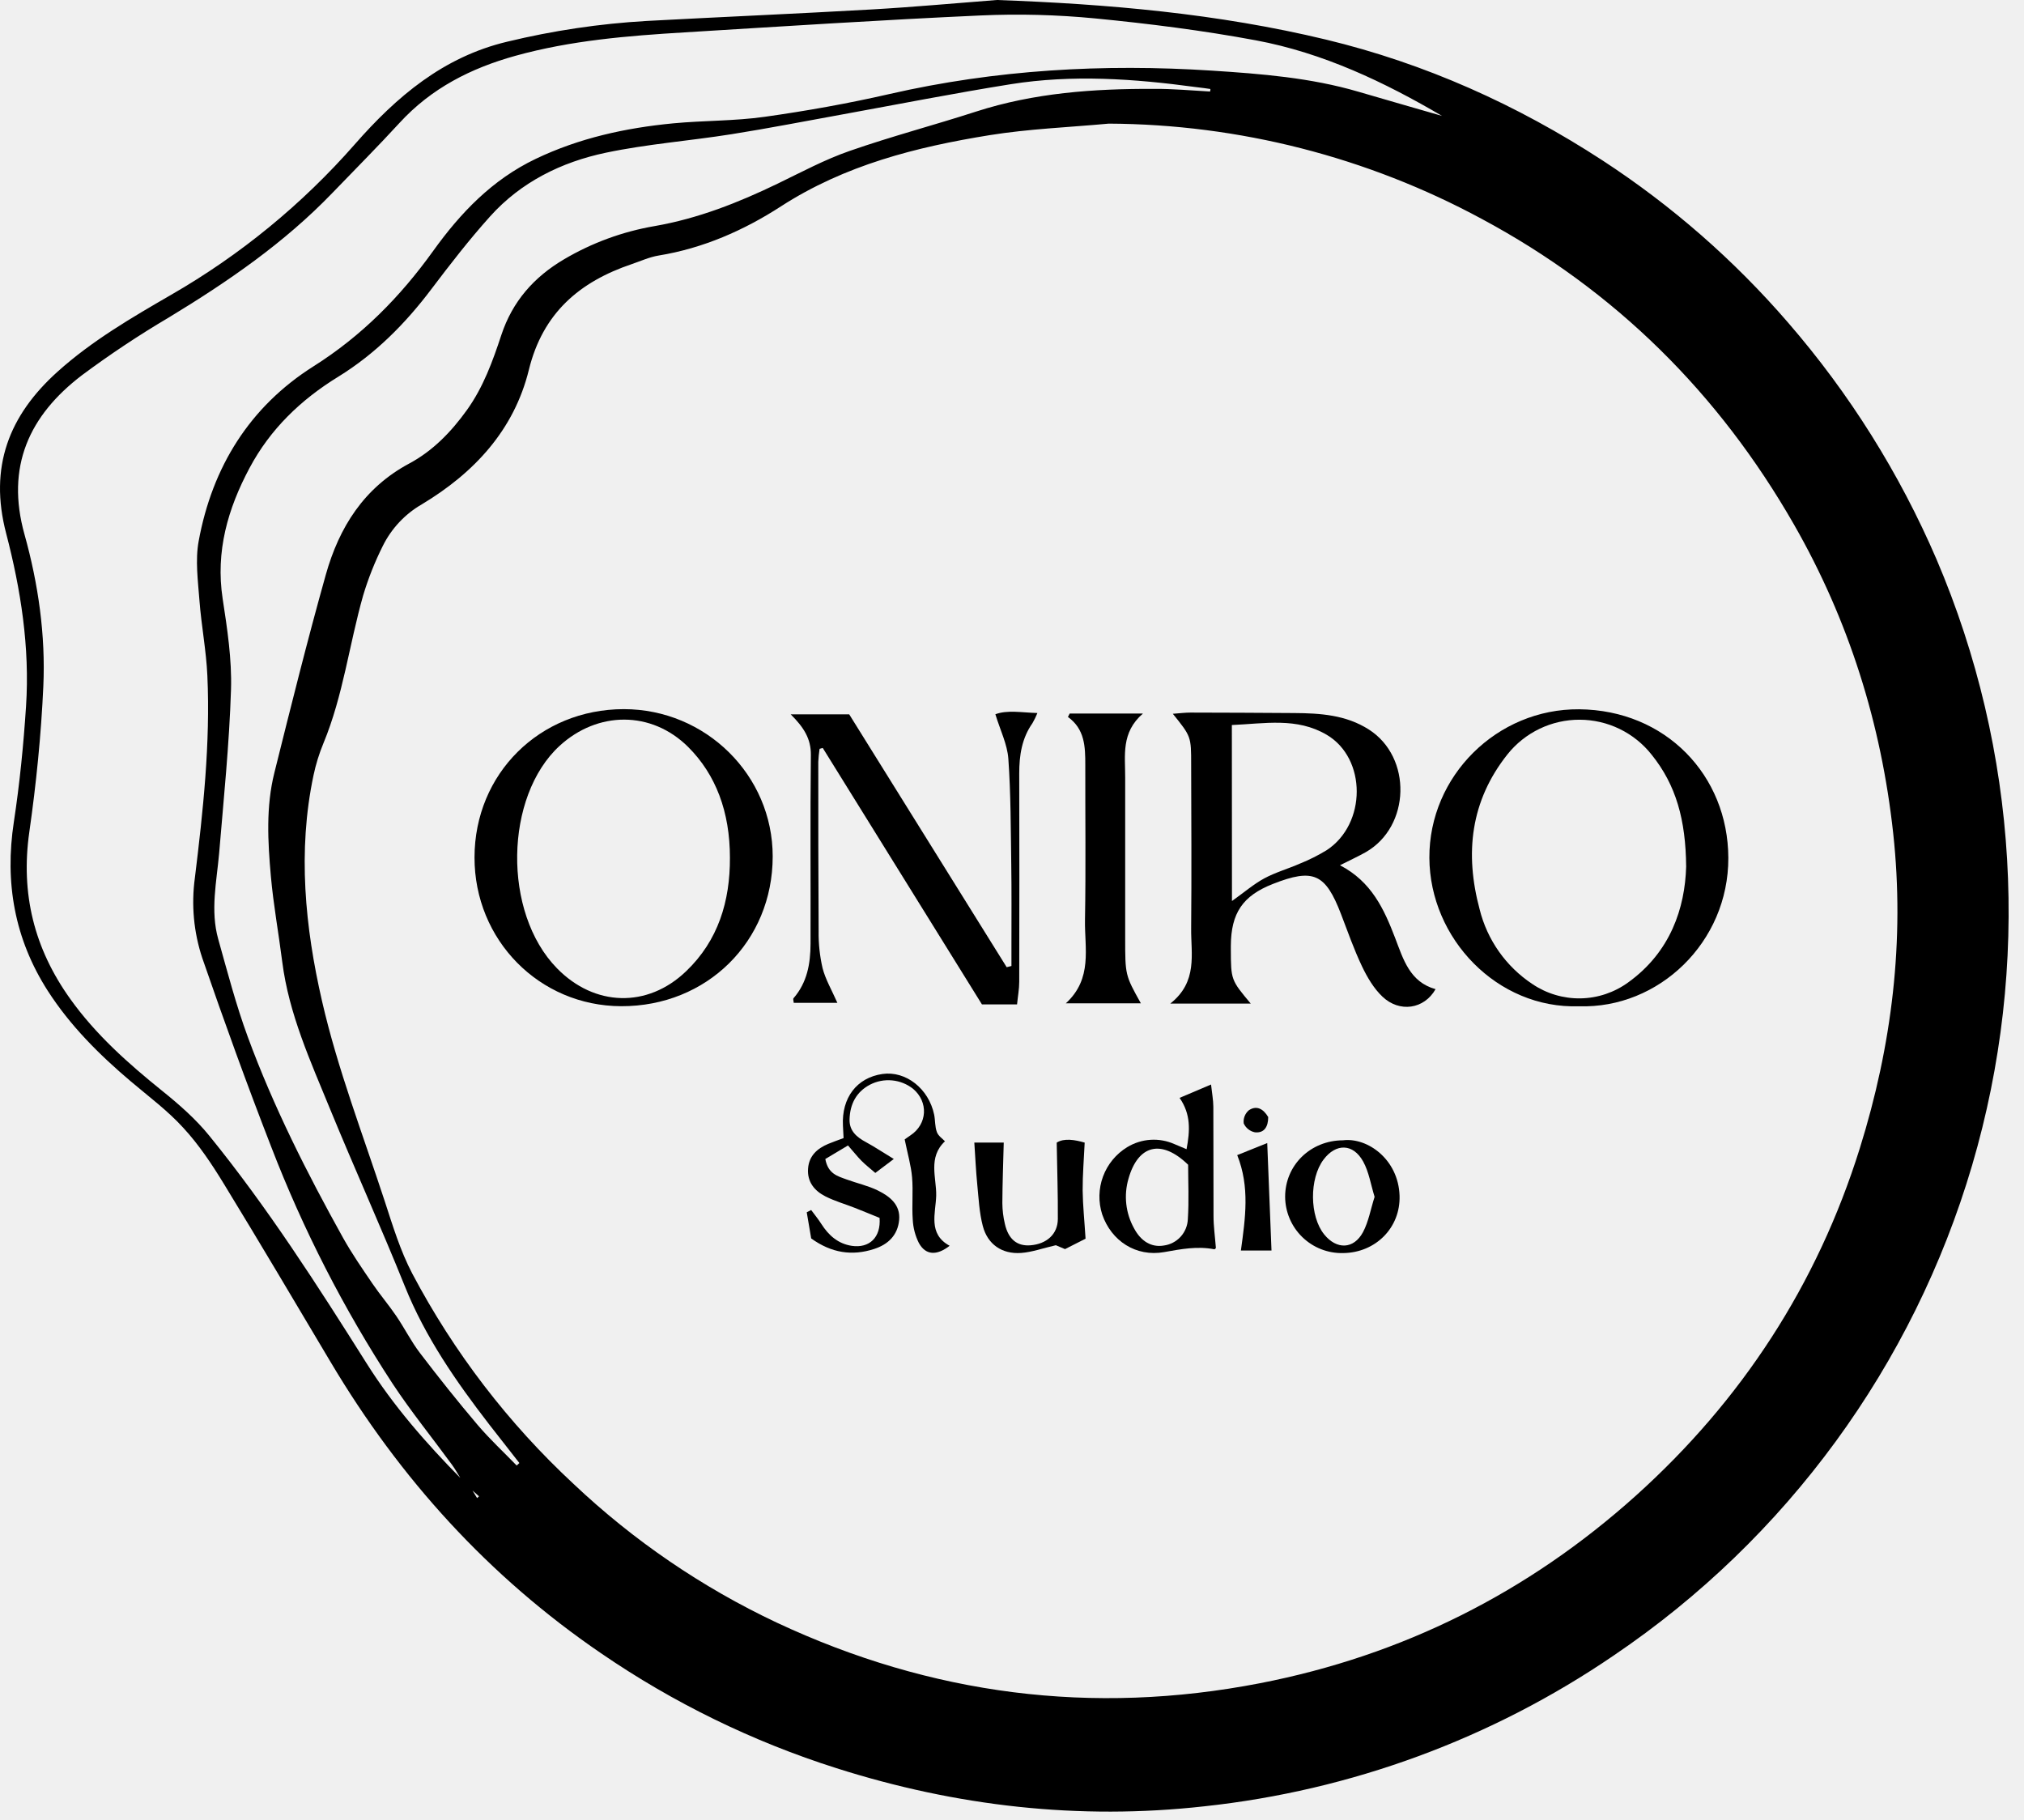
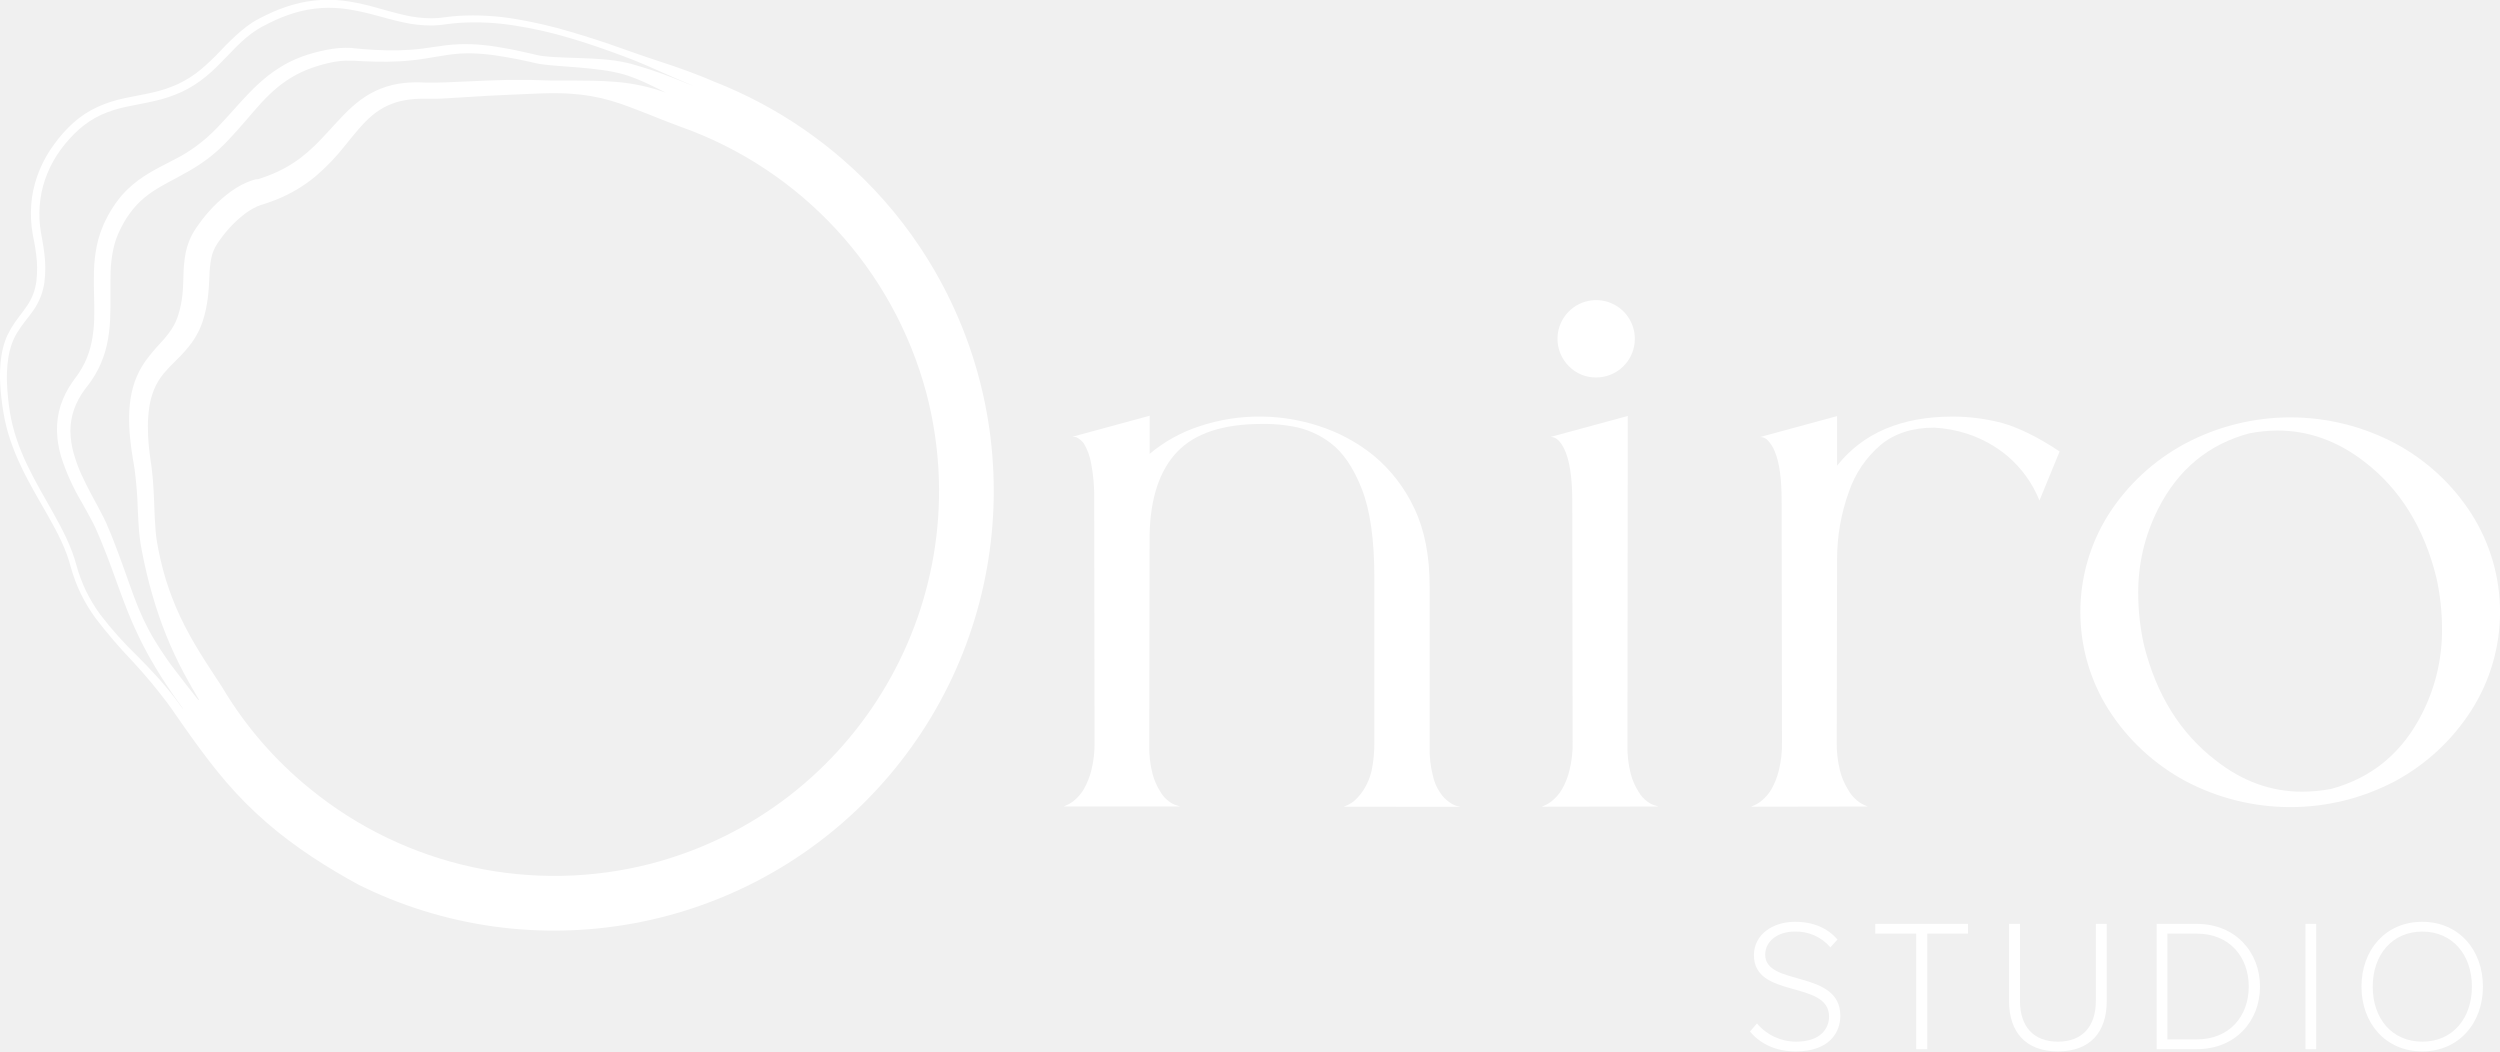
- <svg xmlns="http://www.w3.org/2000/svg" width="99" height="89" viewBox="0 0 99 89" fill="none">
-   <path d="M48.76 0C54.19 0.196 59.574 0.664 64.857 1.936C69.71 3.106 74.207 5.125 78.392 7.852C81.771 10.057 84.823 12.725 87.459 15.778C90.46 19.241 92.91 23.147 94.721 27.357C98.726 36.735 99.341 47.214 96.463 56.995C93.584 66.777 87.39 75.252 78.945 80.965C72.974 85.044 66.088 87.581 58.899 88.352C52.782 89.035 46.775 88.352 40.912 86.486C36.819 85.187 32.939 83.293 29.397 80.864C23.906 77.115 19.563 72.322 16.175 66.627C14.44 63.711 12.714 60.79 10.944 57.895C10.361 56.941 9.729 55.992 8.972 55.171C8.209 54.33 7.274 53.635 6.4 52.895C4.856 51.588 3.432 50.169 2.333 48.458C0.711 45.923 0.224 43.168 0.678 40.2C0.963 38.326 1.151 36.431 1.274 34.539C1.462 31.669 1.019 28.839 0.299 26.082C-0.545 22.851 0.432 20.322 2.816 18.18C4.499 16.666 6.438 15.539 8.379 14.415C11.753 12.473 14.784 9.989 17.351 7.062C19.402 4.721 21.688 2.781 24.807 2.04C27.044 1.498 29.326 1.158 31.625 1.025C35.302 0.827 38.98 0.671 42.655 0.461C44.692 0.345 46.725 0.157 48.76 0ZM24.811 74.763L24.804 74.771L24.632 74.598L24.29 74.255H24.296L24.639 74.588L24.811 74.763ZM22.912 72.69L23.088 72.866L23.335 73.274L23.431 73.189L23.076 72.874L22.9 72.698L22.726 72.525L22.553 72.352C22.403 72.106 22.266 71.859 22.1 71.633C21.132 70.31 20.096 69.033 19.196 67.668C16.817 64.028 14.829 60.148 13.265 56.092C12.077 53.038 10.963 49.956 9.894 46.86C9.475 45.598 9.351 44.257 9.532 42.94C9.934 39.657 10.292 36.364 10.143 33.052C10.088 31.819 9.849 30.603 9.756 29.374C9.683 28.406 9.545 27.402 9.718 26.464C10.383 22.845 12.21 19.892 15.336 17.917C17.697 16.426 19.578 14.517 21.188 12.274C22.524 10.414 24.072 8.79 26.202 7.771C28.332 6.752 30.599 6.256 32.929 6.033C34.416 5.892 35.923 5.922 37.399 5.714C39.448 5.426 41.492 5.06 43.507 4.599C48.712 3.407 53.97 3.111 59.283 3.455C61.696 3.611 64.102 3.801 66.439 4.485C67.819 4.889 69.2 5.285 70.581 5.683L70.654 5.728L70.573 5.692C67.705 4.005 64.71 2.585 61.425 1.972C58.828 1.489 56.197 1.157 53.568 0.901C51.706 0.721 49.834 0.672 47.966 0.756C43.138 0.974 38.316 1.288 33.492 1.583C30.706 1.751 27.929 1.976 25.216 2.728C23.032 3.334 21.098 4.316 19.546 6.007C18.476 7.173 17.358 8.295 16.26 9.435C13.906 11.882 11.14 13.781 8.249 15.534C6.788 16.397 5.374 17.337 4.012 18.35C1.424 20.322 0.273 22.827 1.199 26.143C1.873 28.559 2.233 31.061 2.119 33.572C2.012 35.953 1.771 38.336 1.434 40.696C1.003 43.713 1.674 46.396 3.432 48.854C4.683 50.607 6.267 52.013 7.929 53.353C8.754 54.016 9.57 54.73 10.233 55.547C13.085 59.058 15.524 62.864 17.934 66.688C19.247 68.774 20.851 70.601 22.57 72.345L22.742 72.517L22.912 72.69ZM54.233 6.047C52.288 6.227 50.328 6.302 48.404 6.611C44.813 7.191 41.326 8.072 38.192 10.098C36.386 11.267 34.392 12.144 32.219 12.498C31.77 12.572 31.34 12.768 30.905 12.917C28.349 13.78 26.552 15.307 25.869 18.087C25.147 21.031 23.195 23.13 20.634 24.667C19.806 25.145 19.139 25.858 18.718 26.716C18.332 27.488 18.013 28.291 17.765 29.117C17.081 31.52 16.785 34.028 15.819 36.357C15.61 36.863 15.448 37.386 15.335 37.922C14.551 41.633 14.922 45.35 15.75 48.96C16.513 52.288 17.754 55.502 18.819 58.755C19.211 59.956 19.583 61.184 20.166 62.295C22.198 66.143 24.865 69.621 28.054 72.582C30.984 75.353 34.335 77.641 37.982 79.361C45.544 82.905 53.43 83.921 61.632 82.33C68.606 80.974 74.743 77.893 80.014 73.158C85.191 68.501 88.881 62.841 90.967 56.173C92.539 51.142 93.174 45.997 92.601 40.749C92.017 35.397 90.437 30.35 87.751 25.659C84.068 19.228 79 14.205 72.475 10.706C66.87 7.678 60.604 6.078 54.233 6.047ZM59.192 4.477L59.204 4.353C59.101 4.339 58.998 4.323 58.895 4.309C58.753 4.29 58.61 4.276 58.467 4.256C55.465 3.85 52.451 3.64 49.443 4.118C46.688 4.558 43.949 5.097 41.203 5.597C39.392 5.924 37.587 6.279 35.77 6.566C33.727 6.89 31.652 7.045 29.633 7.47C27.464 7.926 25.486 8.9 23.973 10.584C22.957 11.715 22.019 12.926 21.103 14.138C19.825 15.834 18.349 17.316 16.543 18.428C14.71 19.554 13.215 20.994 12.205 22.892C11.143 24.883 10.539 26.969 10.89 29.28C11.117 30.759 11.345 32.254 11.299 33.734C11.215 36.404 10.941 39.068 10.719 41.731C10.595 43.134 10.282 44.536 10.674 45.934C11.124 47.536 11.546 49.158 12.121 50.72C13.374 54.128 15.012 57.366 16.775 60.537C17.208 61.314 17.717 62.048 18.218 62.785C18.587 63.327 19.014 63.826 19.382 64.368C19.785 64.96 20.107 65.609 20.54 66.177C21.447 67.367 22.38 68.539 23.347 69.679C23.945 70.384 24.628 71.017 25.273 71.683L25.404 71.56C24.911 70.93 24.418 70.301 23.925 69.668C22.309 67.573 20.805 65.408 19.804 62.92C18.634 60.011 17.339 57.154 16.148 54.254C15.189 51.912 14.132 49.601 13.806 47.05C13.63 45.651 13.374 44.262 13.249 42.859C13.099 41.169 13.003 39.458 13.422 37.791C14.229 34.555 15.035 31.317 15.937 28.107C16.587 25.798 17.796 23.861 20.017 22.672C21.168 22.056 22.069 21.127 22.84 20.053C23.644 18.93 24.1 17.666 24.523 16.383C25.066 14.744 26.113 13.554 27.586 12.685C28.953 11.877 30.457 11.326 32.023 11.058C34.144 10.689 36.115 9.912 38.04 8.981C39.204 8.418 40.354 7.799 41.569 7.379C43.605 6.669 45.696 6.12 47.748 5.456C50.583 4.542 53.498 4.336 56.443 4.347C57.362 4.34 58.277 4.427 59.192 4.477Z" fill="black" />
-   <path d="M61.178 49.088H57.242C58.598 48.016 58.25 46.669 58.263 45.417C58.287 42.743 58.27 40.067 58.263 37.393C58.263 36.026 58.263 36.026 57.367 34.913C57.714 34.888 57.973 34.853 58.229 34.854C59.919 34.854 61.61 34.867 63.301 34.877C64.576 34.885 65.834 34.966 66.953 35.681C69.079 37.037 68.996 40.431 66.799 41.684C66.429 41.893 66.05 42.065 65.542 42.322C67.085 43.122 67.7 44.47 68.239 45.875C68.639 46.919 68.954 48.032 70.218 48.382C69.659 49.368 68.454 49.539 67.623 48.752C67.198 48.351 66.877 47.804 66.623 47.273C66.228 46.445 65.923 45.572 65.594 44.713C64.832 42.727 64.238 42.459 62.266 43.234C60.787 43.814 60.214 44.655 60.204 46.261V46.434C60.21 47.931 60.21 47.931 61.178 49.088ZM60.259 44.072C60.861 43.644 61.319 43.246 61.841 42.963C62.392 42.666 63.01 42.493 63.587 42.239C64.04 42.057 64.477 41.838 64.894 41.583C66.85 40.299 66.852 37.096 64.894 35.941C63.431 35.078 61.859 35.395 60.254 35.463L60.259 44.072Z" fill="black" />
-   <path d="M23.21 41.932C23.217 37.844 26.394 34.69 30.511 34.686C34.523 34.686 37.796 37.92 37.795 41.89C37.795 46.049 34.577 49.229 30.384 49.216C26.379 49.204 23.203 45.98 23.21 41.932ZM35.703 41.956C35.703 39.709 35.016 37.888 33.656 36.532C31.858 34.75 29.231 34.775 27.37 36.483C24.686 38.948 24.567 44.629 27.247 47.365C29.081 49.24 31.672 49.319 33.56 47.506C35.13 46.006 35.711 44.085 35.703 41.956Z" fill="black" />
-   <path d="M77.231 49.219C73.239 49.356 69.933 45.907 69.915 41.957C69.897 37.958 73.224 34.659 77.241 34.693C81.465 34.729 84.525 37.915 84.538 41.965C84.549 46.089 81.132 49.348 77.231 49.219ZM82.475 42.395C82.456 40.1 81.981 38.397 80.788 36.916C80.368 36.383 79.833 35.953 79.223 35.656C78.613 35.359 77.944 35.205 77.266 35.203C76.588 35.201 75.918 35.352 75.306 35.646C74.695 35.939 74.158 36.367 73.735 36.897C71.925 39.176 71.639 41.74 72.373 44.477C72.744 45.973 73.663 47.276 74.947 48.128C75.643 48.6 76.467 48.846 77.308 48.833C78.148 48.819 78.964 48.545 79.643 48.05C81.716 46.558 82.415 44.407 82.475 42.395Z" fill="black" />
-   <path d="M49.473 47.249V46.161C49.473 44.869 49.483 43.573 49.464 42.287C49.438 40.562 49.444 38.836 49.321 37.11C49.27 36.401 48.922 35.712 48.687 34.936C49.27 34.717 49.963 34.852 50.743 34.876C50.674 35.046 50.594 35.21 50.503 35.369C49.981 36.108 49.853 36.949 49.854 37.834C49.862 41.228 49.862 44.623 49.854 48.018C49.854 48.377 49.786 48.734 49.747 49.128H48.03C45.439 44.951 42.844 40.77 40.243 36.584L40.088 36.627C40.056 36.839 40.035 37.051 40.025 37.264C40.025 40.027 40.025 42.789 40.042 45.551C40.033 46.156 40.098 46.76 40.233 47.349C40.377 47.909 40.684 48.428 40.958 49.05H38.823C38.823 48.977 38.778 48.866 38.814 48.825C39.481 48.059 39.643 47.132 39.646 46.167C39.656 43.086 39.627 40.011 39.662 36.933C39.672 36.136 39.317 35.577 38.676 34.941H41.538L49.24 47.308L49.473 47.249Z" fill="black" />
-   <path d="M52.322 34.9H55.905C54.823 35.835 55.042 36.954 55.036 38.024C55.036 40.639 55.036 43.255 55.036 45.871C55.036 47.697 55.036 47.697 55.804 49.076H52.132C53.458 47.864 53.045 46.375 53.07 44.992C53.115 42.463 53.08 39.933 53.085 37.404C53.085 36.526 53.064 35.665 52.236 35.068L52.322 34.9Z" fill="black" />
-   <path d="M46.221 55.823C45.378 56.612 45.812 57.615 45.792 58.481C45.771 59.329 45.374 60.352 46.45 60.934C45.82 61.427 45.275 61.401 44.944 60.796C44.765 60.439 44.664 60.048 44.645 59.65C44.596 58.963 44.671 58.267 44.612 57.582C44.563 57.012 44.397 56.453 44.251 55.733C44.237 55.743 44.385 55.632 44.539 55.529C45.36 54.983 45.421 53.9 44.663 53.258C44.368 53.024 44.011 52.88 43.636 52.845C43.261 52.809 42.884 52.882 42.55 53.056C41.876 53.412 41.575 54.012 41.554 54.75C41.538 55.315 41.904 55.622 42.363 55.868C42.779 56.093 43.174 56.361 43.719 56.689L42.814 57.371C42.556 57.148 42.334 56.975 42.139 56.779C41.943 56.583 41.769 56.355 41.478 56.027L40.369 56.69C40.502 57.419 40.975 57.53 41.399 57.686C41.91 57.875 42.455 57.992 42.941 58.231C43.519 58.516 44.05 58.925 43.98 59.672C43.91 60.419 43.439 60.869 42.76 61.089C41.682 61.442 40.672 61.29 39.678 60.575C39.609 60.167 39.535 59.731 39.46 59.295L39.677 59.185C39.845 59.413 40.025 59.631 40.176 59.869C40.532 60.426 40.993 60.837 41.668 60.938C42.519 61.061 43.096 60.529 43.023 59.57C42.654 59.422 42.241 59.248 41.822 59.084C41.341 58.895 40.836 58.751 40.38 58.521C39.834 58.247 39.471 57.802 39.526 57.145C39.576 56.529 39.977 56.174 40.512 55.95C40.747 55.851 40.989 55.77 41.262 55.667C41.251 55.45 41.242 55.256 41.231 55.061C41.159 53.695 41.91 52.711 43.164 52.531C44.304 52.368 45.426 53.245 45.692 54.519C45.75 54.8 45.725 55.104 45.824 55.367C45.89 55.559 46.102 55.696 46.221 55.823Z" fill="black" />
-   <path d="M58.038 56.21C58.205 55.314 58.26 54.511 57.697 53.7L59.236 53.046C59.283 53.478 59.346 53.804 59.348 54.13C59.358 55.912 59.348 57.694 59.357 59.475C59.357 59.984 59.431 60.493 59.473 61.04C59.473 61.04 59.427 61.113 59.394 61.105C58.565 60.944 57.768 61.096 56.946 61.243C55.562 61.49 54.358 60.696 53.913 59.403C53.717 58.797 53.731 58.142 53.953 57.544C54.175 56.947 54.591 56.442 55.136 56.11C55.481 55.9 55.872 55.776 56.275 55.751C56.678 55.725 57.081 55.798 57.45 55.963C57.628 56.036 57.803 56.111 58.038 56.21ZM58.116 56.971C56.801 55.696 55.663 56.003 55.197 57.656C55.08 58.056 55.044 58.476 55.09 58.891C55.136 59.306 55.264 59.707 55.466 60.073C55.809 60.725 56.329 61.02 56.917 60.923C57.235 60.883 57.528 60.731 57.745 60.495C57.962 60.258 58.088 59.953 58.101 59.633C58.16 58.723 58.115 57.806 58.115 56.971H58.116Z" fill="black" />
-   <path d="M53.098 60.588C52.852 60.711 52.494 60.892 52.093 61.097L51.644 60.907C50.993 61.057 50.473 61.248 49.942 61.285C49.009 61.35 48.305 60.864 48.071 59.964C47.899 59.305 47.867 58.608 47.8 57.926C47.736 57.279 47.707 56.628 47.657 55.885H49.096C49.07 56.913 49.033 57.878 49.028 58.843C49.031 59.187 49.072 59.53 49.152 59.866C49.325 60.62 49.752 60.961 50.4 60.911C51.197 60.848 51.737 60.365 51.742 59.627C51.75 58.43 51.709 57.232 51.687 55.888C52.046 55.659 52.578 55.749 53.055 55.888C53.017 56.71 52.952 57.473 52.956 58.23C52.965 58.965 53.043 59.696 53.098 60.588Z" fill="black" />
-   <path d="M65.69 55.775C66.885 55.626 68.401 56.706 68.457 58.486C68.506 60.049 67.285 61.276 65.695 61.291C65.327 61.3 64.961 61.235 64.619 61.101C64.276 60.967 63.964 60.765 63.7 60.509C63.436 60.253 63.226 59.946 63.082 59.608C62.938 59.27 62.862 58.906 62.86 58.538C62.859 56.991 64.101 55.78 65.69 55.775ZM67.236 58.541C67.049 57.937 66.958 57.322 66.678 56.815C66.185 55.923 65.342 55.914 64.738 56.719C64.037 57.651 64.054 59.497 64.772 60.381C65.377 61.128 66.21 61.113 66.667 60.27C66.943 59.751 67.043 59.141 67.236 58.541Z" fill="black" />
-   <path d="M60.516 56.499L61.984 55.91C62.055 57.69 62.122 59.377 62.193 61.166H60.696C60.914 59.577 61.139 58.06 60.516 56.499Z" fill="black" />
-   <path d="M62.032 54.638C62.032 55.113 61.838 55.432 61.381 55.384C61.262 55.36 61.15 55.308 61.055 55.232C60.96 55.157 60.884 55.059 60.834 54.949C60.819 54.83 60.834 54.71 60.877 54.599C60.92 54.487 60.99 54.388 61.08 54.309C61.443 54.062 61.78 54.211 62.032 54.638Z" fill="black" />
+ <svg xmlns="http://www.w3.org/2000/svg" viewBox="0 0 782.19 328.96">
+   <defs>
+     <style>.cls-1{fill:#ffffff;}</style>
+   </defs>
+   <g id="Layer_2" data-name="Layer 2">
+     <g id="Layer_1-2" data-name="Layer 1">
+       <path class="cls-1" d="M420.46,252.4l1-.44a9.37,9.37,0,0,0,2.45-1.56,18.17,18.17,0,0,0,2.78-3.34,19.54,19.54,0,0,0,2.45-5.89A41.88,41.88,0,0,0,430,232v-51.4c0-11.91-1.34-21.15-4-27.82s-5.9-11.35-9.79-14.24a27.12,27.12,0,0,0-11.79-5.12,47.78,47.78,0,0,0-8.13-.78h-1.44c-12.13,0-20.92,2.89-26.49,8.68s-8.45,14.57-8.68,26l-.11,65.77a33,33,0,0,0,1,8.9,19.38,19.38,0,0,0,2.45,5.67,9.72,9.72,0,0,0,2.78,3.12,7,7,0,0,0,2.45,1.22l1,.33H332.78l1-.44a9.37,9.37,0,0,0,2.45-1.56,13.44,13.44,0,0,0,2.89-3.45,23.21,23.21,0,0,0,2.34-5.89,34,34,0,0,0,1-9l-.11-75.44a55,55,0,0,0-1-11.79,18.32,18.32,0,0,0-2.23-6,6.46,6.46,0,0,0-2.45-2l-1.11-.12,24.14-6.56V142a46.6,46.6,0,0,1,15.36-8.56A58.78,58.78,0,0,1,395,130.34a59.77,59.77,0,0,1,17.47,2.89,53.09,53.09,0,0,1,17.24,9.24,48,48,0,0,1,12.8,16.58c3.23,6.79,4.79,14.91,4.79,24.37v50.29a32.58,32.58,0,0,0,1,8.9,14.59,14.59,0,0,0,2.33,5.46A10.23,10.23,0,0,0,453.5,251a7.13,7.13,0,0,0,2.45,1.22l.89.22Z" />
+       <path class="cls-1" d="M482.37,252.4l1-.44a9.52,9.52,0,0,0,2.44-1.56,13.45,13.45,0,0,0,2.9-3.45,22.87,22.87,0,0,0,2.33-5.89,33.59,33.59,0,0,0,1-9l-.11-75.11c0-7.78-.89-13.35-2.67-16.8-1.22-2.33-2.56-3.45-4.11-3.45l24.14-6.56L509.19,233a33.54,33.54,0,0,0,1,9,19.38,19.38,0,0,0,2.45,5.67,9.72,9.72,0,0,0,2.78,3.12,7,7,0,0,0,2.45,1.22l1,.33Zm8.46-137.86a12.1,12.1,0,1,1,8.57,3.56A11.76,11.76,0,0,1,490.83,114.54Z" />
+       <path class="cls-1" d="M547.86,252.4l1-.44a9.71,9.71,0,0,0,2.45-1.56A13.44,13.44,0,0,0,554.2,247a23.21,23.21,0,0,0,2.34-5.89,34,34,0,0,0,1-9l-.11-75.33c0-6.9-.67-12-2.12-15.46a10.63,10.63,0,0,0-2.45-3.79,3.29,3.29,0,0,0-1.89-.78h-.33l24.14-6.56V145.7c8.13-10.24,20.14-15.36,36.17-15.36a61,61,0,0,1,15.46,2c5.12,1.45,11.13,4.34,18,8.91L638.1,156.6a35.9,35.9,0,0,0-10-13.91,38,38,0,0,0-12.68-7,40.57,40.57,0,0,0-10.24-1.89q-10.18,0-16.69,5.34a33.36,33.36,0,0,0-10,14.69A61.91,61.91,0,0,0,574.78,175L574.67,232a34,34,0,0,0,1,9,19.65,19.65,0,0,0,2.45,5.89,11.39,11.39,0,0,0,2.78,3.45,9.37,9.37,0,0,0,2.45,1.56l1,.44Z" />
+       <path class="cls-1" d="M683.6,244.28a65.19,65.19,0,0,1-23.81-22.14,57.24,57.24,0,0,1,0-61.31,64.82,64.82,0,0,1,23.81-22,70.18,70.18,0,0,1,66,0,64.49,64.49,0,0,1,23.7,22,57.24,57.24,0,0,1,0,61.31,64.86,64.86,0,0,1-23.7,22.14,70.18,70.18,0,0,1-66,0Zm45.74,2.56c12.79-3.45,22.36-11.35,28.59-23.81a57.4,57.4,0,0,0,6.12-26.37,73.94,73.94,0,0,0-1.78-16c-3.89-15.69-11.46-27.71-22.47-36.17-8.46-6.56-17.58-9.79-27.27-9.79a47.83,47.83,0,0,0-8.79.89C691,139,681.38,146.92,675.15,159.38A57.46,57.46,0,0,0,669,185.75a74.1,74.1,0,0,0,1.78,16c3.89,15.69,11.46,27.7,22.47,36.16,8.35,6.57,17.36,9.79,27,9.79A49.24,49.24,0,0,0,729.34,246.84Z" />
+       <path class="cls-1" d="M287.78,77.24a135.9,135.9,0,0,0-24.19-27.42c-1.84-1.6-3.73-3.16-5.67-4.66a137.69,137.69,0,0,0-27-16.43c-2.56-1.19-5.16-2.29-7.8-3.32-1-.43-2-.85-3-1.26-2.69-1.07-5.45-2.11-8.21-3.07s-5.56-1.86-8.34-2.79-5.55-1.89-8.3-2.88-5.54-1.93-8.33-2.85-5.59-1.79-8.41-2.61a141.73,141.73,0,0,0-17.21-4,79.41,79.41,0,0,0-17.71-1c-1.48.1-3,.25-4.43.45l-1.07.13c-.35.05-.7.07-1,.11-.7,0-1.41.09-2.11.08a37.47,37.47,0,0,1-8.45-1c-2.8-.62-5.59-1.45-8.42-2.22a77.39,77.39,0,0,0-8.67-2,41.64,41.64,0,0,0-9-.51,40.62,40.62,0,0,0-8.9,1.51,50.68,50.68,0,0,0-8.38,3.26c-.34.15-.67.33-1,.5s-.66.33-1,.51l-1,.54c-.32.19-.66.37-1,.58A34.78,34.78,0,0,0,75.5,9.62a80.14,80.14,0,0,0-6.42,6.18,73.84,73.84,0,0,1-6.23,5.94,33.68,33.68,0,0,1-7.09,4.52,40.17,40.17,0,0,1-8,2.68c-2.79.65-5.66,1.11-8.57,1.74a41,41,0,0,0-8.63,2.75,30.87,30.87,0,0,0-7.63,5,43.21,43.21,0,0,0-6,6.73,37.93,37.93,0,0,0-4.49,7.89A35.61,35.61,0,0,0,10,61.85a37.28,37.28,0,0,0-.1,9.08c.08.75.19,1.5.32,2.25.06.37.14.75.21,1.12l.21,1c.26,1.42.5,2.83.67,4.25A33.39,33.39,0,0,1,11.38,88,17.29,17.29,0,0,1,11,90,14.55,14.55,0,0,1,10.39,92a18,18,0,0,1-1.9,3.64c-.77,1.17-1.66,2.29-2.55,3.48a33.22,33.22,0,0,0-2.55,3.74c-.38.66-.74,1.35-1.06,2s-.6,1.41-.84,2.14a26.68,26.68,0,0,0-1.07,4.45,43.56,43.56,0,0,0-.33,9c.09,1.49.21,3,.39,4.44s.37,2.92.63,4.39a54.56,54.56,0,0,0,2.2,8.65,74.5,74.5,0,0,0,3.38,8.21c2.54,5.34,5.57,10.38,8.44,15.45s5.57,10.21,7,15.77a48.91,48.91,0,0,0,3.13,8.36,50.94,50.94,0,0,0,4.6,7.64,157.64,157.64,0,0,0,11.48,13.41,161.41,161.41,0,0,1,11.15,13.34c.43.58.86,1.16,1.27,1.76l1,1.44.24.34,2.51,3.61c1.69,2.4,3.39,4.79,5.14,7.15s3.54,4.7,5.4,7,3.78,4.53,5.79,6.7a123.22,123.22,0,0,0,12.95,12.08q3.45,2.77,7.06,5.32c2.41,1.69,4.85,3.33,7.34,4.88s5,3.06,7.56,4.51c1.19.68,2.39,1.34,3.6,2q2.1,1,4.23,2A137.56,137.56,0,0,0,287.78,77.24ZM47.62,185.93q.91,3.23,2,6.41c.72,2.12,1.49,4.22,2.33,6.3a120.12,120.12,0,0,0,5.68,12.16c1.48,2.78,3.06,5.48,4.62,8.13l-.18.1-.71-.89-1.16-1.46c-.39-.49-.78-1-1.16-1.46-1.55-1.95-3-3.92-4.55-5.91s-2.91-4-4.27-6.06-2.63-4.18-3.78-6.35-2.2-4.41-3.14-6.7-1.79-4.64-2.64-7-1.68-4.74-2.54-7.12-1.76-4.74-2.67-7.1l-.7-1.77L34,165.45c-.23-.58-.5-1.21-.76-1.81s-.56-1.18-.84-1.76c-1.15-2.31-2.4-4.51-3.57-6.72s-2.32-4.4-3.32-6.62a46.09,46.09,0,0,1-2.48-6.78,26.92,26.92,0,0,1-1-6.9,20.52,20.52,0,0,1,1.12-6.7,23.34,23.34,0,0,1,3.2-6.06c.16-.23.34-.47.52-.7l.57-.73.61-.81.58-.83a31.62,31.62,0,0,0,2.08-3.5,32.6,32.6,0,0,0,2.74-7.66,46.61,46.61,0,0,0,1-7.89c.26-5.23,0-10.27.16-15.1a40.22,40.22,0,0,1,.86-7,26,26,0,0,1,.94-3.3c.19-.53.41-1.06.63-1.58.12-.26.23-.51.36-.77l.39-.79a31,31,0,0,1,3.72-5.86,25,25,0,0,1,2.31-2.51,25.29,25.29,0,0,1,2.62-2.21c3.7-2.75,8.27-4.77,12.78-7.41A55.55,55.55,0,0,0,65.86,49c.52-.42,1-.83,1.53-1.28l.75-.66.73-.68c1-.91,1.86-1.83,2.76-2.77,3.58-3.74,6.74-7.71,10-11.3a53,53,0,0,1,5.21-5,35.85,35.85,0,0,1,5.87-3.94,37.13,37.13,0,0,1,6.58-2.7l.86-.26.89-.25c.59-.16,1.17-.3,1.76-.44a30,30,0,0,1,3.47-.61A23.92,23.92,0,0,1,109.8,19c.29,0,.58,0,.87,0l1,.05,1.91.11c2.54.12,5.1.18,7.66.15s5.13-.17,7.69-.44c1.28-.13,2.55-.31,3.82-.5s2.52-.4,3.75-.62,2.46-.42,3.68-.59,2.43-.3,3.64-.39a49.75,49.75,0,0,1,7.32.12c2.46.21,4.91.57,7.36,1s4.91.9,7.34,1.47l1.84.42c.68.16,1.33.26,2,.35,1.29.18,2.56.29,3.83.4l7.54.58c2.49.22,5,.47,7.42.81a47.38,47.38,0,0,1,7.11,1.48l.84.27.86.3c.59.2,1.16.43,1.73.65s1.13.47,1.7.7l1.69.76c2,.92,3.92,1.92,5.93,2.9-.87-.31-1.75-.61-2.64-.88a60.49,60.49,0,0,0-13.41-2.51c-2.27-.19-4.53-.28-6.77-.33s-4.46-.06-6.67-.07-4.4,0-6.59,0L165.61,25,162.34,25H160.7l-1.65,0q-3.3.06-6.57.2c-4.37.17-8.73.41-13,.57-1.07,0-2.15.07-3.2.08h-1.56c-.26,0-.48,0-.73,0h-.18l-.21,0-.43,0a39.12,39.12,0,0,0-7,.14,28.17,28.17,0,0,0-7,1.73,27.46,27.46,0,0,0-6.38,3.56,43.14,43.14,0,0,0-5.25,4.67c-1.6,1.64-3.07,3.29-4.53,4.87s-2.88,3.13-4.35,4.56a51.42,51.42,0,0,1-4.59,4,41.16,41.16,0,0,1-5,3.22c-.87.47-1.76.91-2.66,1.32s-1.82.8-2.76,1.14-1.88.67-2.84,1L80,56.1l-.81.24a19.17,19.17,0,0,0-1.93.71,23.89,23.89,0,0,0-3.45,1.8,32.55,32.55,0,0,0-3,2.15,43.93,43.93,0,0,0-5.24,4.94c-.8.89-1.56,1.8-2.29,2.75-.36.47-.73,1-1.06,1.44l-.48.68-.27.37-.13.19-.14.21a21.3,21.3,0,0,0-1.91,3.56A22,22,0,0,0,58.1,79a42.22,42.22,0,0,0-.7,7.19c-.07,2.2-.12,4.24-.34,6.19-.12,1-.26,1.93-.44,2.87s-.43,1.87-.7,2.79l-.21.69c-.07.21-.14.43-.22.63-.16.42-.31.84-.49,1.24a18,18,0,0,1-1.28,2.36A34.86,34.86,0,0,1,50,107.55a61,61,0,0,0-4.44,5.34,26.44,26.44,0,0,0-3.43,6.61,31.43,31.43,0,0,0-1.52,7.09q-.18,1.77-.21,3.51c0,1.16,0,2.32.05,3.46.1,2.29.34,4.54.63,6.76.15,1.12.32,2.22.51,3.33l.28,1.64.25,1.55a125.11,125.11,0,0,1,1,12.75c.11,2.18.2,4.38.39,6.63.11,1.12.22,2.25.4,3.41l.14.86.15.82.3,1.64c.42,2.18.9,4.35,1.41,6.52S47,183.79,47.62,185.93Zm8.45,34.31c-.43-.61-.88-1.19-1.33-1.79-.89-1.18-1.82-2.33-2.77-3.47-.47-.57-1-1.13-1.44-1.69s-1-1.1-1.47-1.65c-2-2.18-4-4.3-6.09-6.38a115.38,115.38,0,0,1-11.62-13,49.2,49.2,0,0,1-4.44-7.37,47.72,47.72,0,0,1-3-8.05c-.4-1.41-.82-2.87-1.36-4.25s-1.1-2.77-1.73-4.11c-1.25-2.69-2.65-5.28-4.08-7.84-2.87-5.12-5.85-10.13-8.32-15.36a70.1,70.1,0,0,1-3.25-8A52.51,52.51,0,0,1,3.11,129c-.24-1.41-.42-2.86-.57-4.29s-.26-2.87-.33-4.31a41,41,0,0,1,.4-8.52,24.13,24.13,0,0,1,1-4.06c.23-.66.5-1.3.78-1.93s.63-1.23,1-1.83a35.65,35.65,0,0,1,2.42-3.48c.89-1.14,1.83-2.3,2.69-3.56a20.56,20.56,0,0,0,2.19-4.09,17.56,17.56,0,0,0,.72-2.23,18.09,18.09,0,0,0,.47-2.28,35.38,35.38,0,0,0,0-9.08c-.18-1.49-.41-3-.67-4.42L13,73.77c-.06-.35-.13-.69-.19-1-.11-.69-.22-1.39-.29-2.09a34.89,34.89,0,0,1,.13-8.42,32.53,32.53,0,0,1,2.21-8.1A34.65,34.65,0,0,1,19,46.81a41,41,0,0,1,5.67-6.29,28.7,28.7,0,0,1,7-4.6,38.66,38.66,0,0,1,8.06-2.56c2.81-.61,5.71-1.08,8.61-1.76a42.75,42.75,0,0,0,8.57-2.87,35.65,35.65,0,0,0,7.66-4.9c4.68-3.84,8.27-8.57,12.61-12.18a31,31,0,0,1,3.4-2.47c.29-.19.6-.35.9-.53s.63-.35.94-.52l1-.5.95-.49A48.74,48.74,0,0,1,92.26,4a37.63,37.63,0,0,1,8.34-1.49,39,39,0,0,1,8.49.42,76.63,76.63,0,0,1,8.43,1.86c2.81.75,5.64,1.56,8.55,2.19a40.46,40.46,0,0,0,9,1c.75,0,1.51-.06,2.27-.12l1.13-.12,1.1-.15c1.42-.19,2.86-.35,4.29-.45A78.66,78.66,0,0,1,161.07,8a127.61,127.61,0,0,1,17,3.84c5.59,1.62,11.09,3.55,16.56,5.58,2.73,1,5.45,2.09,8.12,3.26s5.34,2.38,8,3.54c1.34.59,2.69,1.17,4,1.72q1.07.45,2.13.87h0l-.72-.25-.82-.29-.83-.33-3.4-1.37c-2.32-.94-4.74-1.81-7.18-2.62l-1.84-.59c-.62-.19-1.23-.39-1.85-.57s-1.23-.37-1.85-.54l-.93-.27-1-.26a52.67,52.67,0,0,0-7.74-1.16c-2.56-.21-5.1-.32-7.62-.4s-5-.16-7.53-.3c-1.24-.07-2.48-.17-3.68-.32-.59-.08-1.19-.16-1.74-.29l-1.83-.43c-1.23-.29-2.47-.55-3.71-.83-.62-.14-1.24-.26-1.86-.39l-.94-.19-.93-.17c-2.5-.47-5-.88-7.58-1.14a55.52,55.52,0,0,0-7.75-.26c-1.3.06-2.59.16-3.87.31s-2.54.34-3.79.52-2.47.37-3.7.53-2.45.28-3.67.36q-3.69.27-7.39.19c-2.47-.05-4.94-.19-7.42-.38l-1.85-.17-.94-.08L110,15a30.44,30.44,0,0,0-4,.05,34.82,34.82,0,0,0-4,.58c-.64.13-1.28.27-1.91.42l-.94.23-1,.26a41.62,41.62,0,0,0-7.45,2.79c-1.19.6-2.36,1.25-3.49,2a39.91,39.91,0,0,0-3.27,2.3,59,59,0,0,0-5.83,5.29c-1.81,1.86-3.51,3.75-5.18,5.63s-3.33,3.69-5,5.43c-.86.87-1.73,1.74-2.61,2.53l-.66.6-.68.57c-.45.39-.92.75-1.38,1.12a47.73,47.73,0,0,1-5.95,4C54.49,50,52.28,51.07,50,52.27c-1.13.6-2.28,1.23-3.41,1.92s-2.26,1.42-3.35,2.23a31.78,31.78,0,0,0-3.15,2.65c-.26.23-.5.47-.74.72s-.49.49-.71.75c-.46.51-.92,1-1.34,1.57A36.83,36.83,0,0,0,33,69l-.44.9-.42,1c-.27.64-.52,1.28-.74,1.93a31.06,31.06,0,0,0-1.1,4,45.46,45.46,0,0,0-.9,8c-.18,5.23.24,10.25.07,15.08a41.92,41.92,0,0,1-.79,7.07,28.19,28.19,0,0,1-2.19,6.57,30,30,0,0,1-1.71,3l-.49.72c-.16.24-.33.47-.51.71l-.57.77c-.2.27-.4.54-.58.82A27.79,27.79,0,0,0,19,126.76a24.79,24.79,0,0,0-1.17,8.15,28.78,28.78,0,0,0,.39,4.05,33.81,33.81,0,0,0,.9,3.92A68.38,68.38,0,0,0,25.48,157c1.23,2.21,2.48,4.39,3.6,6.56.28.55.55,1.09.8,1.64s.49,1.07.73,1.66l.73,1.72.71,1.74c1.9,4.62,3.56,9.33,5.28,14.07.86,2.37,1.76,4.75,2.7,7.12s2,4.73,3.07,7c.27.58.55,1.16.84,1.73s.57,1.16.87,1.73.59,1.14.9,1.7l.45.85.47.84q1.88,3.36,3.93,6.59,3.21,5,6.76,9.81h0l-.07,0C56.86,221.33,56.46,220.78,56.07,220.24Zm148,49.88a120.92,120.92,0,0,1-107-23.27,119.49,119.49,0,0,1-27.49-31.72l-.23-.38h0c-1.72-2.65-3.45-5.23-5.1-7.83-2.3-3.58-4.46-7.22-6.4-11a90.4,90.4,0,0,1-5-11.65c-.69-2-1.32-4-1.87-6.1s-1-4.13-1.43-6.22l-.28-1.57-.15-.79-.11-.75c-.16-1-.26-2-.35-3.08-.18-2.09-.27-4.24-.35-6.41-.16-4.34-.31-8.78-.9-13.27l-.47-3.26c-.14-1.05-.27-2.1-.37-3.15a60,60,0,0,1-.3-6.26c0-1,0-2.05.11-3.07s.17-2,.33-3a24.46,24.46,0,0,1,1.53-5.57A20.13,20.13,0,0,1,51.09,117a56.16,56.16,0,0,1,4.19-4.44A41.89,41.89,0,0,0,60,107.22a23.2,23.2,0,0,0,2-3.29c.3-.57.56-1.16.81-1.76.12-.29.23-.6.34-.9l.3-.86A38.11,38.11,0,0,0,65,93.33c.32-2.37.41-4.69.52-6.83a33.59,33.59,0,0,1,.6-5.79,13,13,0,0,1,1.92-4.57l.09-.13.1-.15.21-.29.46-.65c.3-.42.58-.8.88-1.19.6-.77,1.23-1.53,1.89-2.27a34.79,34.79,0,0,1,4.22-4,21,21,0,0,1,4.58-2.88c.39-.16.77-.31,1.14-.43l1.58-.5c1.11-.38,2.22-.77,3.31-1.21a46.47,46.47,0,0,0,6.37-3.14,47.39,47.39,0,0,0,5.81-4.09,68,68,0,0,0,9.49-9.93c2.78-3.41,5.34-6.71,8.33-9.21A21.91,21.91,0,0,1,121.35,33a22.33,22.33,0,0,1,5.55-1.68,31.51,31.51,0,0,1,6-.42l.81,0c.3,0,.62,0,.9,0h.87l.84,0c1.13,0,2.22-.09,3.32-.14,4.39-.24,8.72-.55,13.05-.79,2.16-.12,4.32-.23,6.47-.31s4.33-.18,6.49-.28,4.34-.2,6.5-.22,4.32,0,6.46.17a57.37,57.37,0,0,1,12.52,2.17c2,.59,4,1.26,5.94,2S201,35,202.93,35.76l1.46.58c.49.2,1,.4,1.47.59l1.47.59,1.54.6c1.22.47,2.44.94,3.66,1.39h0l.31.11a121.73,121.73,0,0,1,77,83.37A120.57,120.57,0,0,1,204.05,270.12Z" />
+       <path class="cls-1" d="M547.53,322.73l2.18-2.52a16,16,0,0,0,12.22,5.7c8.05,0,10.34-4.47,10.34-7.82,0-11.52-23.51-5.52-23.51-19.22,0-6.4,5.76-10.46,12.87-10.46,5.88,0,10.23,2.06,13.28,5.53l-2.23,2.46a14.06,14.06,0,0,0-11.22-4.93c-5.23,0-9.17,3-9.17,7.23,0,10.05,23.51,4.52,23.51,19.15,0,5.06-3.35,11.11-13.93,11.11C555.4,329,550.53,326.38,547.53,322.73Z" />
+       <path class="cls-1" d="M599.54,328.26V292.11H586.73v-3.05h29v3.05H603v36.15Z" />
+       <path class="cls-1" d="M628.58,313.21V289.06H632v24.09c0,7.94,4.17,12.76,11.87,12.76s11.87-4.82,11.87-12.76V289.06h3.41v24.15c0,9.7-5.17,15.75-15.28,15.75S628.58,322.85,628.58,313.21Z" />
+       <path class="cls-1" d="M674.78,328.26v-39.2H687.3c12.16,0,19.8,8.87,19.8,19.63s-7.64,19.57-19.8,19.57Zm28.8-19.57c0-9.17-5.88-16.58-16.28-16.58h-9.17V325.2h9.17C697.64,325.2,703.58,317.85,703.58,308.69Z" />
+       <path class="cls-1" d="M721.33,328.26v-39.2h3.35v39.2Z" />
+       <path class="cls-1" d="M738.85,308.69c0-11.46,7.52-20.28,19-20.28s19,8.82,19,20.28-7.57,20.27-19,20.27S738.85,320.15,738.85,308.69Zm34.55,0c0-10-6.11-17.22-15.51-17.22s-15.52,7.23-15.52,17.22,6,17.22,15.52,17.22S773.4,318.56,773.4,308.69Z" />
+     </g>
+   </g>
</svg>
